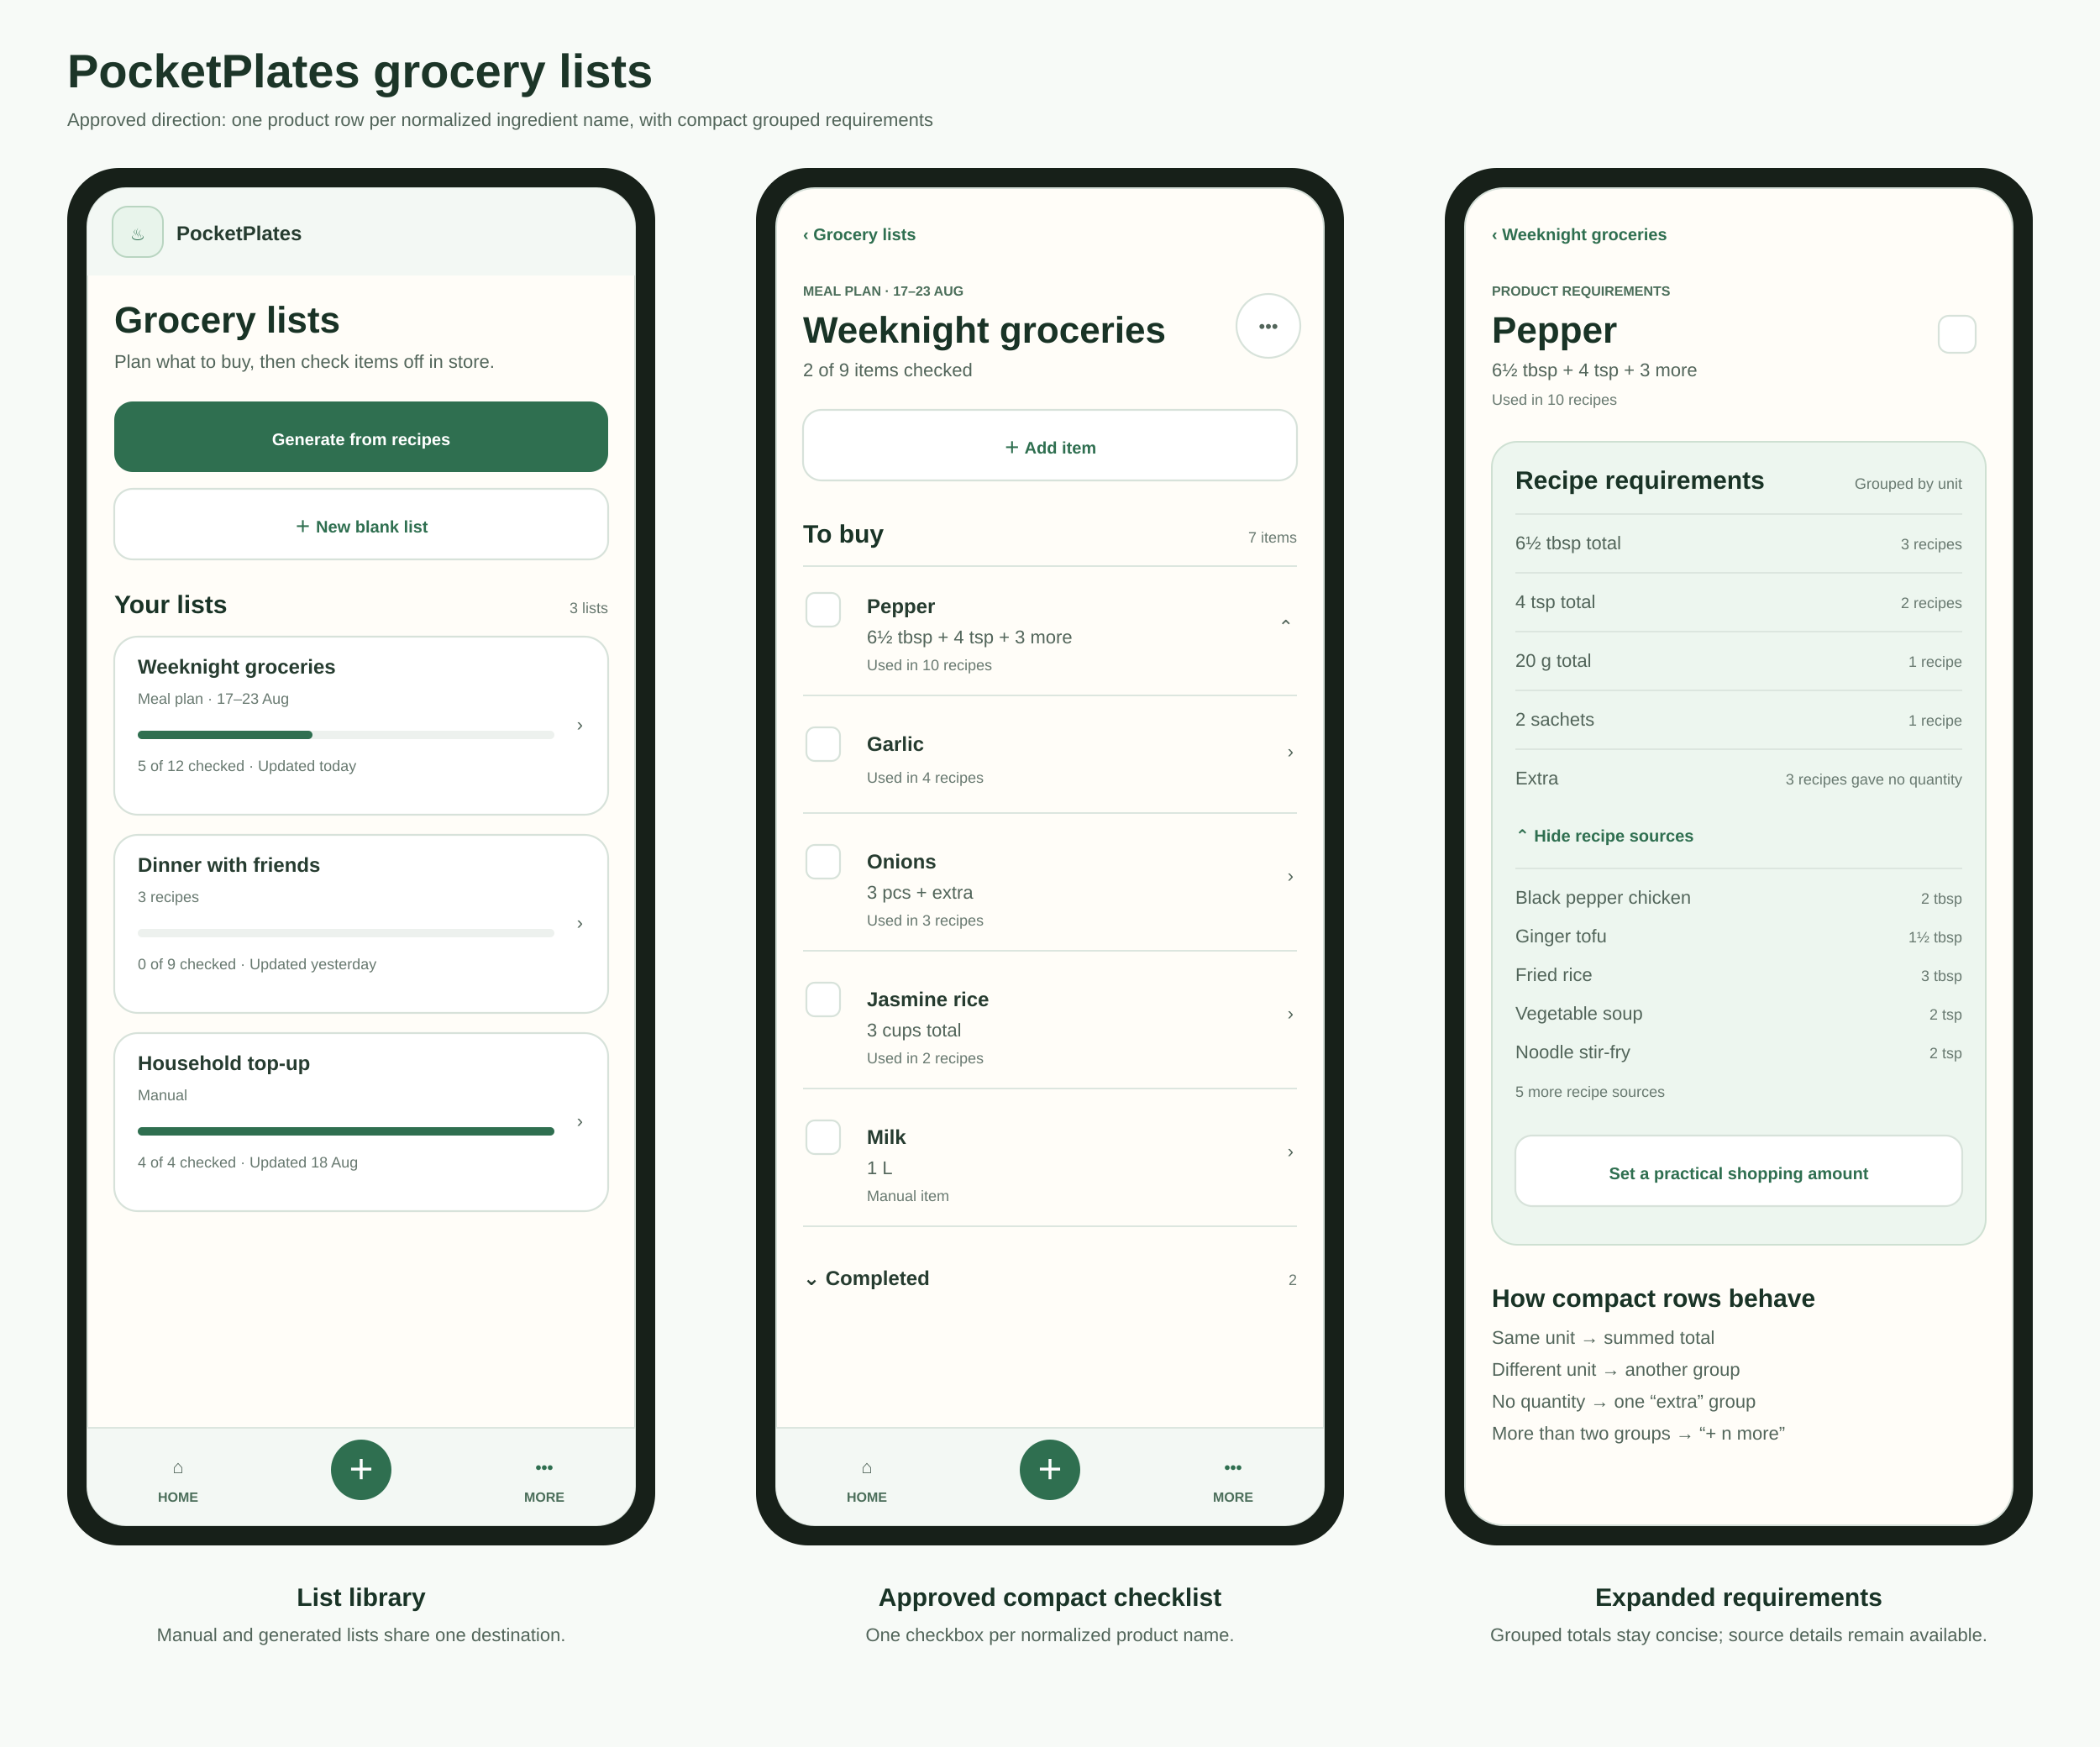
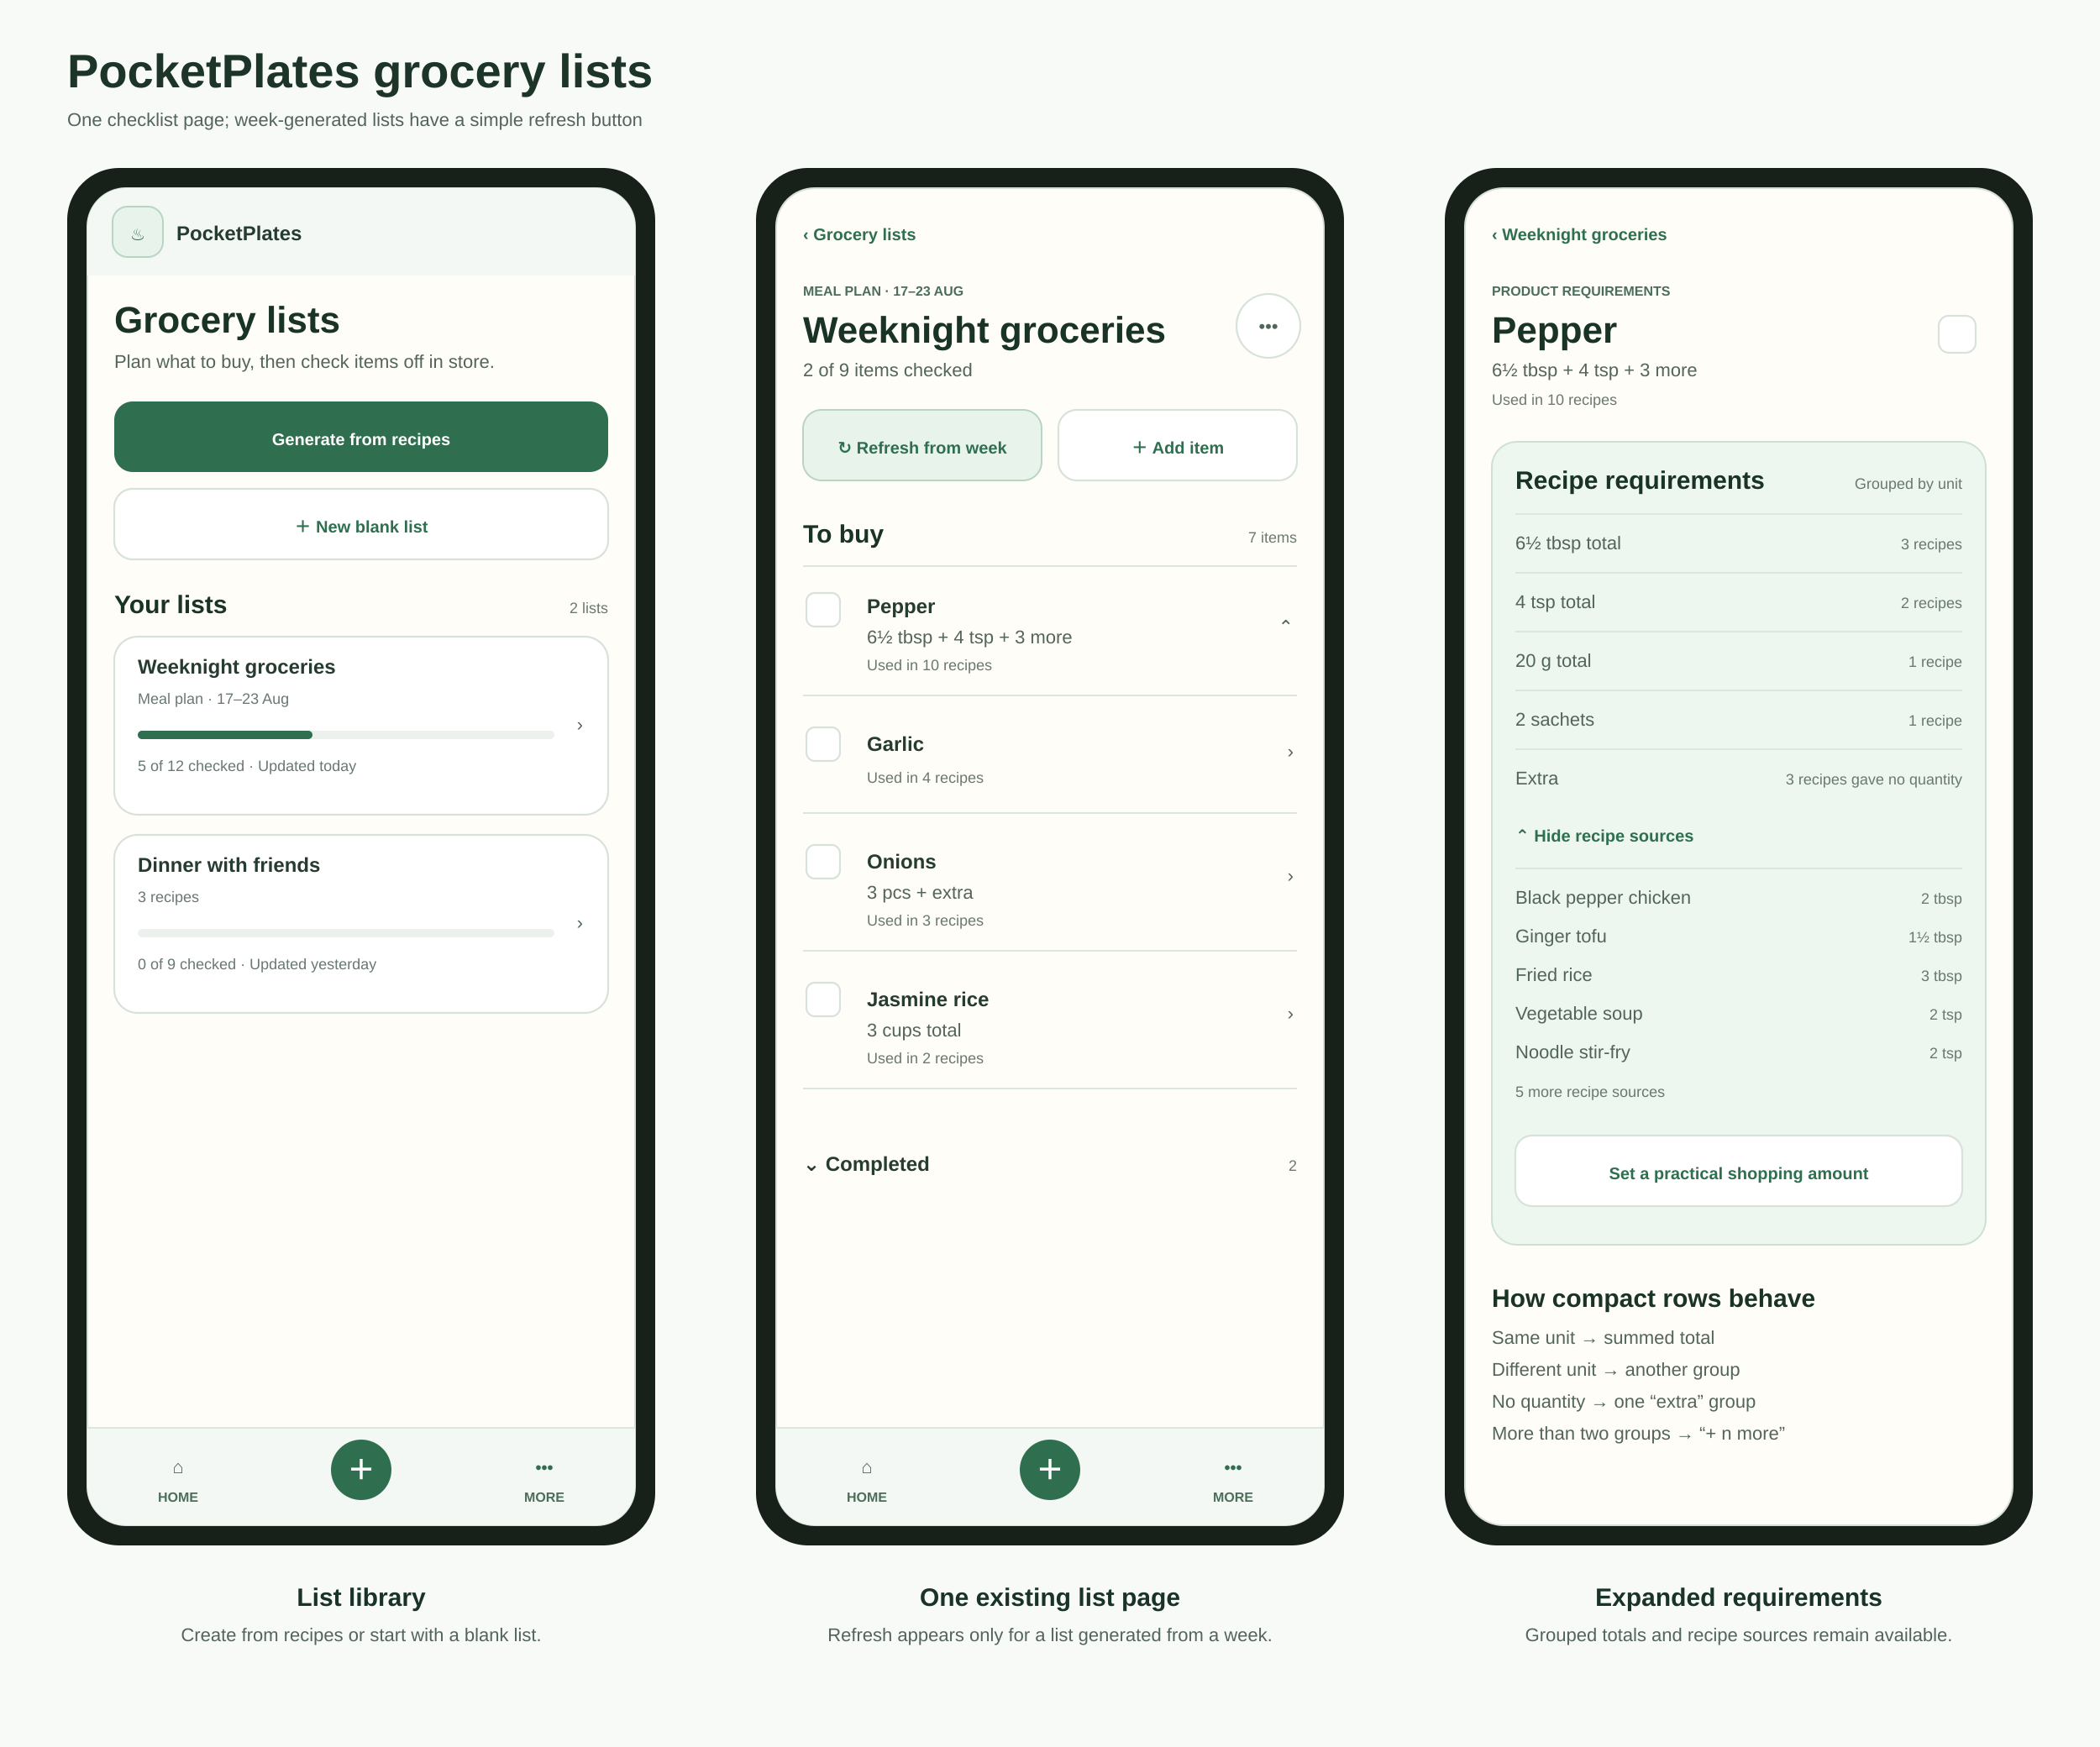
<svg xmlns="http://www.w3.org/2000/svg" width="1250" height="1040" viewBox="0 0 1250 1040" role="img" aria-labelledby="title desc">
  <defs>
    <style>
      .canvas { fill: #f7faf7; }
      .phone { fill: #172019; }
      .screen { fill: #fffdf8; stroke: #d4ded7; stroke-width: 1; }
      .appbar { fill: #f3f8f4; }
      .surface { fill: #ffffff; stroke: #d7e2da; stroke-width: 1.1; }
      .soft { fill: #edf6ef; stroke: #cee0d2; stroke-width: 1; }
      .accent { fill: #2f6f50; }
      .accent-soft { fill: #e8f4eb; stroke: #b9d5c1; stroke-width: 1; }
      .muted-fill { fill: #edf1ee; }
      .divider { stroke: #dce6df; stroke-width: 1; }
      .title { font: 700 28px Arial, sans-serif; fill: #1c3528; }
      .screen-title { font: 700 22px Arial, sans-serif; fill: #193326; }
      .heading { font: 700 15px Arial, sans-serif; fill: #193326; }
      .label { font: 700 12px Arial, sans-serif; fill: #263c30; }
      .body { font: 500 11px Arial, sans-serif; fill: #52655a; }
      .small { font: 500 9px Arial, sans-serif; fill: #687970; }
      .tiny { font: 700 8px Arial, sans-serif; fill: #4b6e5a; }
      .accent-text { font: 700 10px Arial, sans-serif; fill: #2f6f50; }
      .white { font: 700 10px Arial, sans-serif; fill: #ffffff; }
      .white-large { font: 700 17px Arial, sans-serif; fill: #ffffff; }
      .center { text-anchor: middle; }
      .end { text-anchor: end; }
-       .strike { text-decoration: line-through; fill: #89978f; }
    </style>
    <clipPath id="clip1">
      <rect x="52" y="112" width="326" height="796" rx="23" />
    </clipPath>
    <clipPath id="clip2">
      <rect x="462" y="112" width="326" height="796" rx="23" />
    </clipPath>
    <clipPath id="clip3">
      <rect x="872" y="112" width="326" height="796" rx="23" />
    </clipPath>
  </defs>
  <rect class="canvas" width="1250" height="1040" />
  <text class="title" x="40" y="52">PocketPlates grocery lists</text>
-   <text class="body" x="40" y="75">Approved direction: one product row per normalized ingredient name, with compact grouped requirements</text>
+   <text class="body" x="40" y="75">One checklist page; week-generated lists have a simple refresh button</text>
  <rect class="phone" x="40" y="100" width="350" height="820" rx="31" />
  <rect class="screen" x="52" y="112" width="326" height="796" rx="23" />
  <rect class="phone" x="450" y="100" width="350" height="820" rx="31" />
  <rect class="screen" x="462" y="112" width="326" height="796" rx="23" />
  <rect class="phone" x="860" y="100" width="350" height="820" rx="31" />
  <rect class="screen" x="872" y="112" width="326" height="796" rx="23" />
  <g clip-path="url(#clip1)">
    <rect class="appbar" x="52" y="112" width="326" height="52" />
    <rect class="accent-soft" x="67" y="123" width="30" height="30" rx="9" />
    <text class="accent-text center" x="82" y="143">♨</text>
    <text class="label" x="105" y="143">PocketPlates</text>
    <text class="screen-title" x="68" y="198">Grocery lists</text>
    <text class="body" x="68" y="219">Plan what to buy, then check items off in store.</text>
    <rect class="accent" x="68" y="239" width="294" height="42" rx="11" />
    <text class="white center" x="215" y="265">Generate from recipes</text>
    <rect class="surface" x="68" y="291" width="294" height="42" rx="11" />
    <text class="accent-text center" x="215" y="317">＋ New blank list</text>
    <text class="heading" x="68" y="365">Your lists</text>
-     <text class="small end" x="362" y="365">3 lists</text>
+     <text class="small end" x="362" y="365">2 lists</text>
    <rect class="surface" x="68" y="379" width="294" height="106" rx="14" />
    <text class="label" x="82" y="401">Weeknight groceries</text>
    <text class="small" x="82" y="419">Meal plan · 17–23 Aug</text>
    <rect class="muted-fill" x="82" y="435" width="248" height="5" rx="2.5" />
    <rect class="accent" x="82" y="435" width="104" height="5" rx="2.5" />
    <text class="small" x="82" y="459">5 of 12 checked · Updated today</text>
    <text class="body end" x="347" y="435">›</text>
    <rect class="surface" x="68" y="497" width="294" height="106" rx="14" />
    <text class="label" x="82" y="519">Dinner with friends</text>
    <text class="small" x="82" y="537">3 recipes</text>
    <rect class="muted-fill" x="82" y="553" width="248" height="5" rx="2.5" />
    <text class="small" x="82" y="577">0 of 9 checked · Updated yesterday</text>
    <text class="body end" x="347" y="553">›</text>
-     <rect class="surface" x="68" y="615" width="294" height="106" rx="14" />
-     <text class="label" x="82" y="637">Household top-up</text>
-     <text class="small" x="82" y="655">Manual</text>
-     <rect class="muted-fill" x="82" y="671" width="248" height="5" rx="2.5" />
-     <rect class="accent" x="82" y="671" width="248" height="5" rx="2.5" />
-     <text class="small" x="82" y="695">4 of 4 checked · Updated 18 Aug</text>
-     <text class="body end" x="347" y="671">›</text>
    <rect class="appbar" x="52" y="850" width="326" height="58" />
    <line class="divider" x1="52" y1="850" x2="378" y2="850" />
    <text class="body center" x="106" y="877">⌂</text>
    <text class="tiny center" x="106" y="894">HOME</text>
    <circle class="accent" cx="215" cy="875" r="18" />
    <text class="white-large center" x="215" y="881">＋</text>
    <text class="accent-text center" x="324" y="877">•••</text>
    <text class="tiny center" x="324" y="894">MORE</text>
  </g>
  <g clip-path="url(#clip2)">
    <text class="accent-text" x="478" y="143">‹ Grocery lists</text>
    <text class="tiny" x="478" y="176">MEAL PLAN · 17–23 AUG</text>
    <text class="screen-title" x="478" y="204">Weeknight groceries</text>
    <text class="body" x="478" y="224">2 of 9 items checked</text>
    <circle class="surface" cx="755" cy="194" r="19" />
    <text class="body center" x="755" y="198">•••</text>
-     <rect class="surface" x="478" y="244" width="294" height="42" rx="11" />
-     <text class="accent-text center" x="625" y="270">＋ Add item</text>
+     <rect class="accent-soft" x="478" y="244" width="142" height="42" rx="11" />
+     <text class="accent-text center" x="549" y="270">↻ Refresh from week</text>
+     <rect class="surface" x="630" y="244" width="142" height="42" rx="11" />
+     <text class="accent-text center" x="701" y="270">＋ Add item</text>
    <text class="heading" x="478" y="323">To buy</text>
    <text class="small end" x="772" y="323">7 items</text>
    <line class="divider" x1="478" y1="337" x2="772" y2="337" />
    <rect class="surface" x="480" y="353" width="20" height="20" rx="5" />
    <text class="label" x="516" y="365">Pepper</text>
    <text class="body" x="516" y="383">6½ tbsp + 4 tsp + 3 more</text>
    <text class="small" x="516" y="399">Used in 10 recipes</text>
    <text class="body end" x="770" y="377">⌃</text>
    <line class="divider" x1="478" y1="414" x2="772" y2="414" />
    <rect class="surface" x="480" y="433" width="20" height="20" rx="5" />
    <text class="label" x="516" y="447">Garlic</text>
    <text class="small" x="516" y="466">Used in 4 recipes</text>
    <text class="body end" x="770" y="451">›</text>
    <line class="divider" x1="478" y1="484" x2="772" y2="484" />
    <rect class="surface" x="480" y="503" width="20" height="20" rx="5" />
    <text class="label" x="516" y="517">Onions</text>
    <text class="body" x="516" y="535">3 pcs + extra</text>
    <text class="small" x="516" y="551">Used in 3 recipes</text>
    <text class="body end" x="770" y="525">›</text>
    <line class="divider" x1="478" y1="566" x2="772" y2="566" />
    <rect class="surface" x="480" y="585" width="20" height="20" rx="5" />
    <text class="label" x="516" y="599">Jasmine rice</text>
    <text class="body" x="516" y="617">3 cups total</text>
    <text class="small" x="516" y="633">Used in 2 recipes</text>
    <text class="body end" x="770" y="607">›</text>
    <line class="divider" x1="478" y1="648" x2="772" y2="648" />
-     <rect class="surface" x="480" y="667" width="20" height="20" rx="5" />
-     <text class="label" x="516" y="681">Milk</text>
-     <text class="body" x="516" y="699">1 L</text>
-     <text class="small" x="516" y="715">Manual item</text>
-     <text class="body end" x="770" y="689">›</text>
-     <line class="divider" x1="478" y1="730" x2="772" y2="730" />
-     <text class="label" x="478" y="765">⌄ Completed</text>
-     <text class="small end" x="772" y="765">2</text>
+     <text class="label" x="478" y="697">⌄ Completed</text>
+     <text class="small end" x="772" y="697">2</text>
    <rect class="appbar" x="462" y="850" width="326" height="58" />
    <line class="divider" x1="462" y1="850" x2="788" y2="850" />
    <text class="body center" x="516" y="877">⌂</text>
    <text class="tiny center" x="516" y="894">HOME</text>
    <circle class="accent" cx="625" cy="875" r="18" />
    <text class="white-large center" x="625" y="881">＋</text>
    <text class="accent-text center" x="734" y="877">•••</text>
    <text class="tiny center" x="734" y="894">MORE</text>
  </g>
  <g clip-path="url(#clip3)">
    <text class="accent-text" x="888" y="143">‹ Weeknight groceries</text>
    <text class="tiny" x="888" y="176">PRODUCT REQUIREMENTS</text>
    <text class="screen-title" x="888" y="204">Pepper</text>
    <text class="body" x="888" y="224">6½ tbsp + 4 tsp + 3 more</text>
    <text class="small" x="888" y="241">Used in 10 recipes</text>
    <rect class="surface" x="1154" y="188" width="22" height="22" rx="6" />
    <rect class="soft" x="888" y="263" width="294" height="478" rx="15" />
    <text class="heading" x="902" y="291">Recipe requirements</text>
    <text class="small end" x="1168" y="291">Grouped by unit</text>
    <line class="divider" x1="902" y1="306" x2="1168" y2="306" />
    <text class="body" x="902" y="327">6½ tbsp total</text>
    <text class="small end" x="1168" y="327">3 recipes</text>
    <line class="divider" x1="902" y1="341" x2="1168" y2="341" />
    <text class="body" x="902" y="362">4 tsp total</text>
    <text class="small end" x="1168" y="362">2 recipes</text>
    <line class="divider" x1="902" y1="376" x2="1168" y2="376" />
    <text class="body" x="902" y="397">20 g total</text>
    <text class="small end" x="1168" y="397">1 recipe</text>
    <line class="divider" x1="902" y1="411" x2="1168" y2="411" />
    <text class="body" x="902" y="432">2 sachets</text>
    <text class="small end" x="1168" y="432">1 recipe</text>
    <line class="divider" x1="902" y1="446" x2="1168" y2="446" />
    <text class="body" x="902" y="467">Extra</text>
    <text class="small end" x="1168" y="467">3 recipes gave no quantity</text>
    <text class="accent-text" x="902" y="501">⌃ Hide recipe sources</text>
    <line class="divider" x1="902" y1="517" x2="1168" y2="517" />
    <text class="body" x="902" y="538">Black pepper chicken</text>
    <text class="small end" x="1168" y="538">2 tbsp</text>
    <text class="body" x="902" y="561">Ginger tofu</text>
    <text class="small end" x="1168" y="561">1½ tbsp</text>
    <text class="body" x="902" y="584">Fried rice</text>
    <text class="small end" x="1168" y="584">3 tbsp</text>
    <text class="body" x="902" y="607">Vegetable soup</text>
    <text class="small end" x="1168" y="607">2 tsp</text>
    <text class="body" x="902" y="630">Noodle stir-fry</text>
    <text class="small end" x="1168" y="630">2 tsp</text>
    <text class="small" x="902" y="653">5 more recipe sources</text>
    <rect class="surface" x="902" y="676" width="266" height="42" rx="10" />
    <text class="accent-text center" x="1035" y="702">Set a practical shopping amount</text>
    <text class="heading" x="888" y="778">How compact rows behave</text>
    <text class="body" x="888" y="800">Same unit → summed total</text>
    <text class="body" x="888" y="819">Different unit → another group</text>
    <text class="body" x="888" y="838">No quantity → one “extra” group</text>
    <text class="body" x="888" y="857">More than two groups → “+ n more”</text>
  </g>
  <text class="heading center" x="215" y="956">List library</text>
-   <text class="body center" x="215" y="977">Manual and generated lists share one destination.</text>
-   <text class="heading center" x="625" y="956">Approved compact checklist</text>
-   <text class="body center" x="625" y="977">One checkbox per normalized product name.</text>
+   <text class="body center" x="215" y="977">Create from recipes or start with a blank list.</text>
+   <text class="heading center" x="625" y="956">One existing list page</text>
+   <text class="body center" x="625" y="977">Refresh appears only for a list generated from a week.</text>
  <text class="heading center" x="1035" y="956">Expanded requirements</text>
-   <text class="body center" x="1035" y="977">Grouped totals stay concise; source details remain available.</text>
+   <text class="body center" x="1035" y="977">Grouped totals and recipe sources remain available.</text>
</svg>
